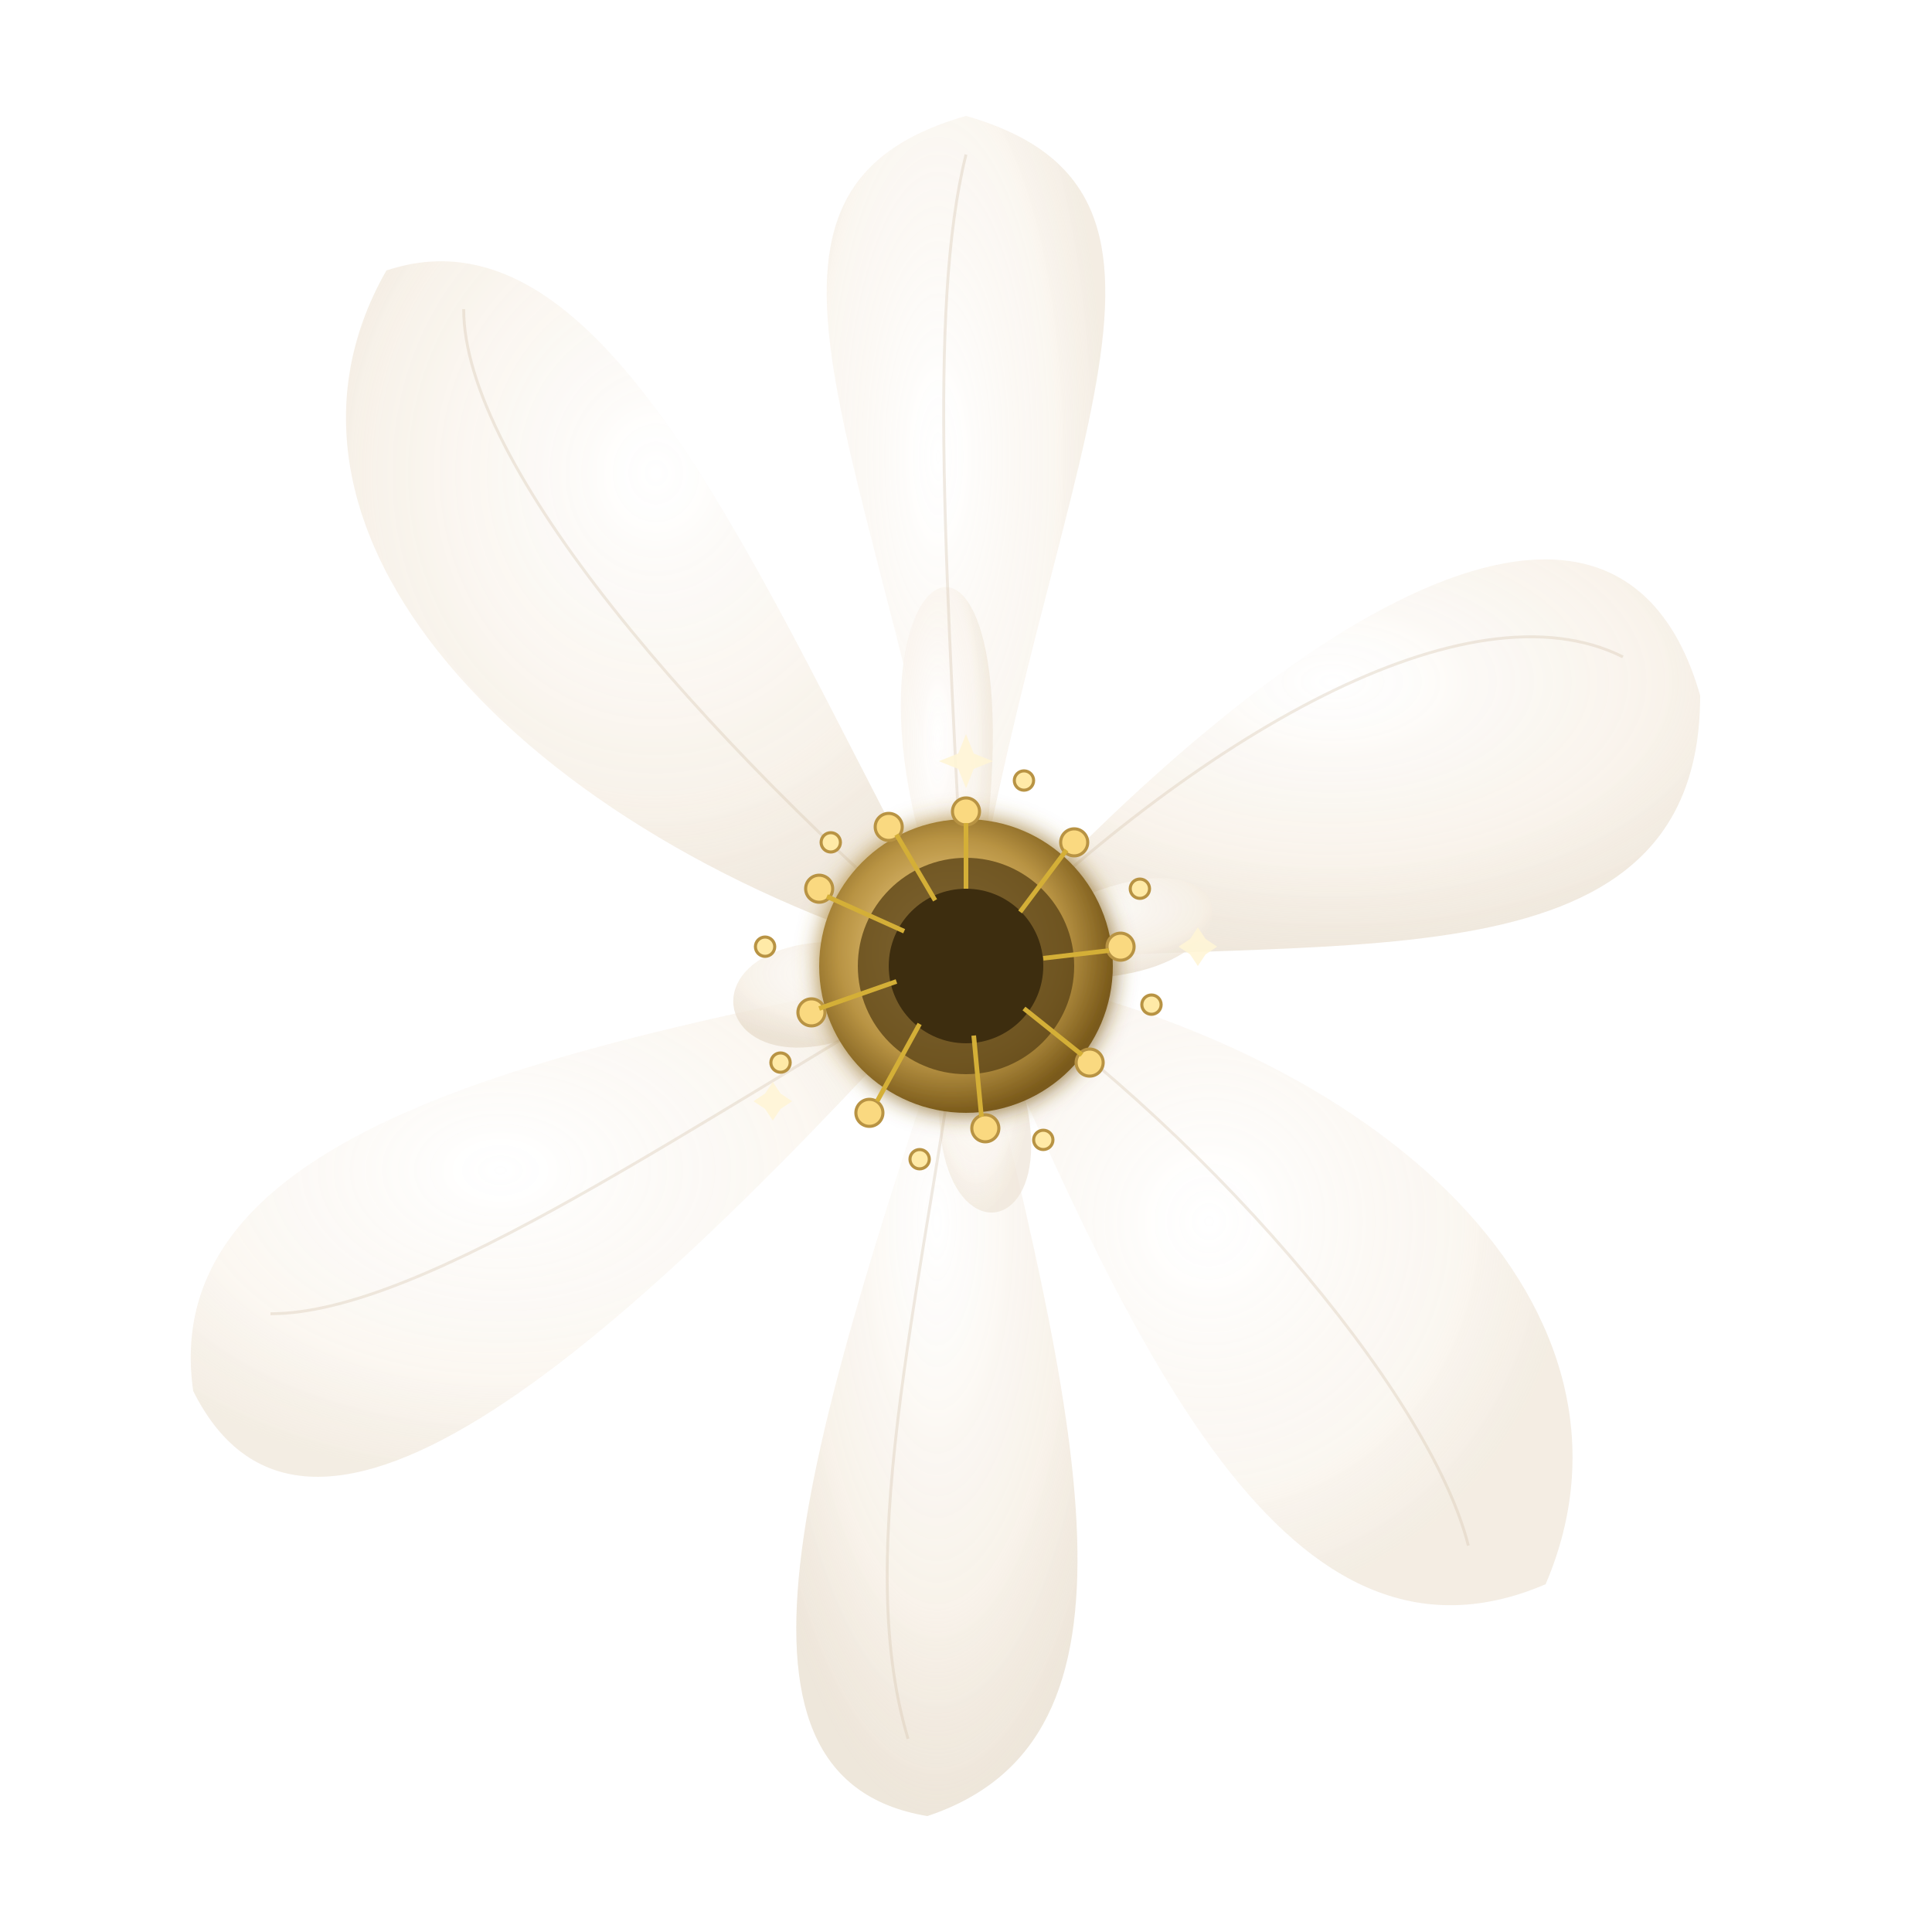
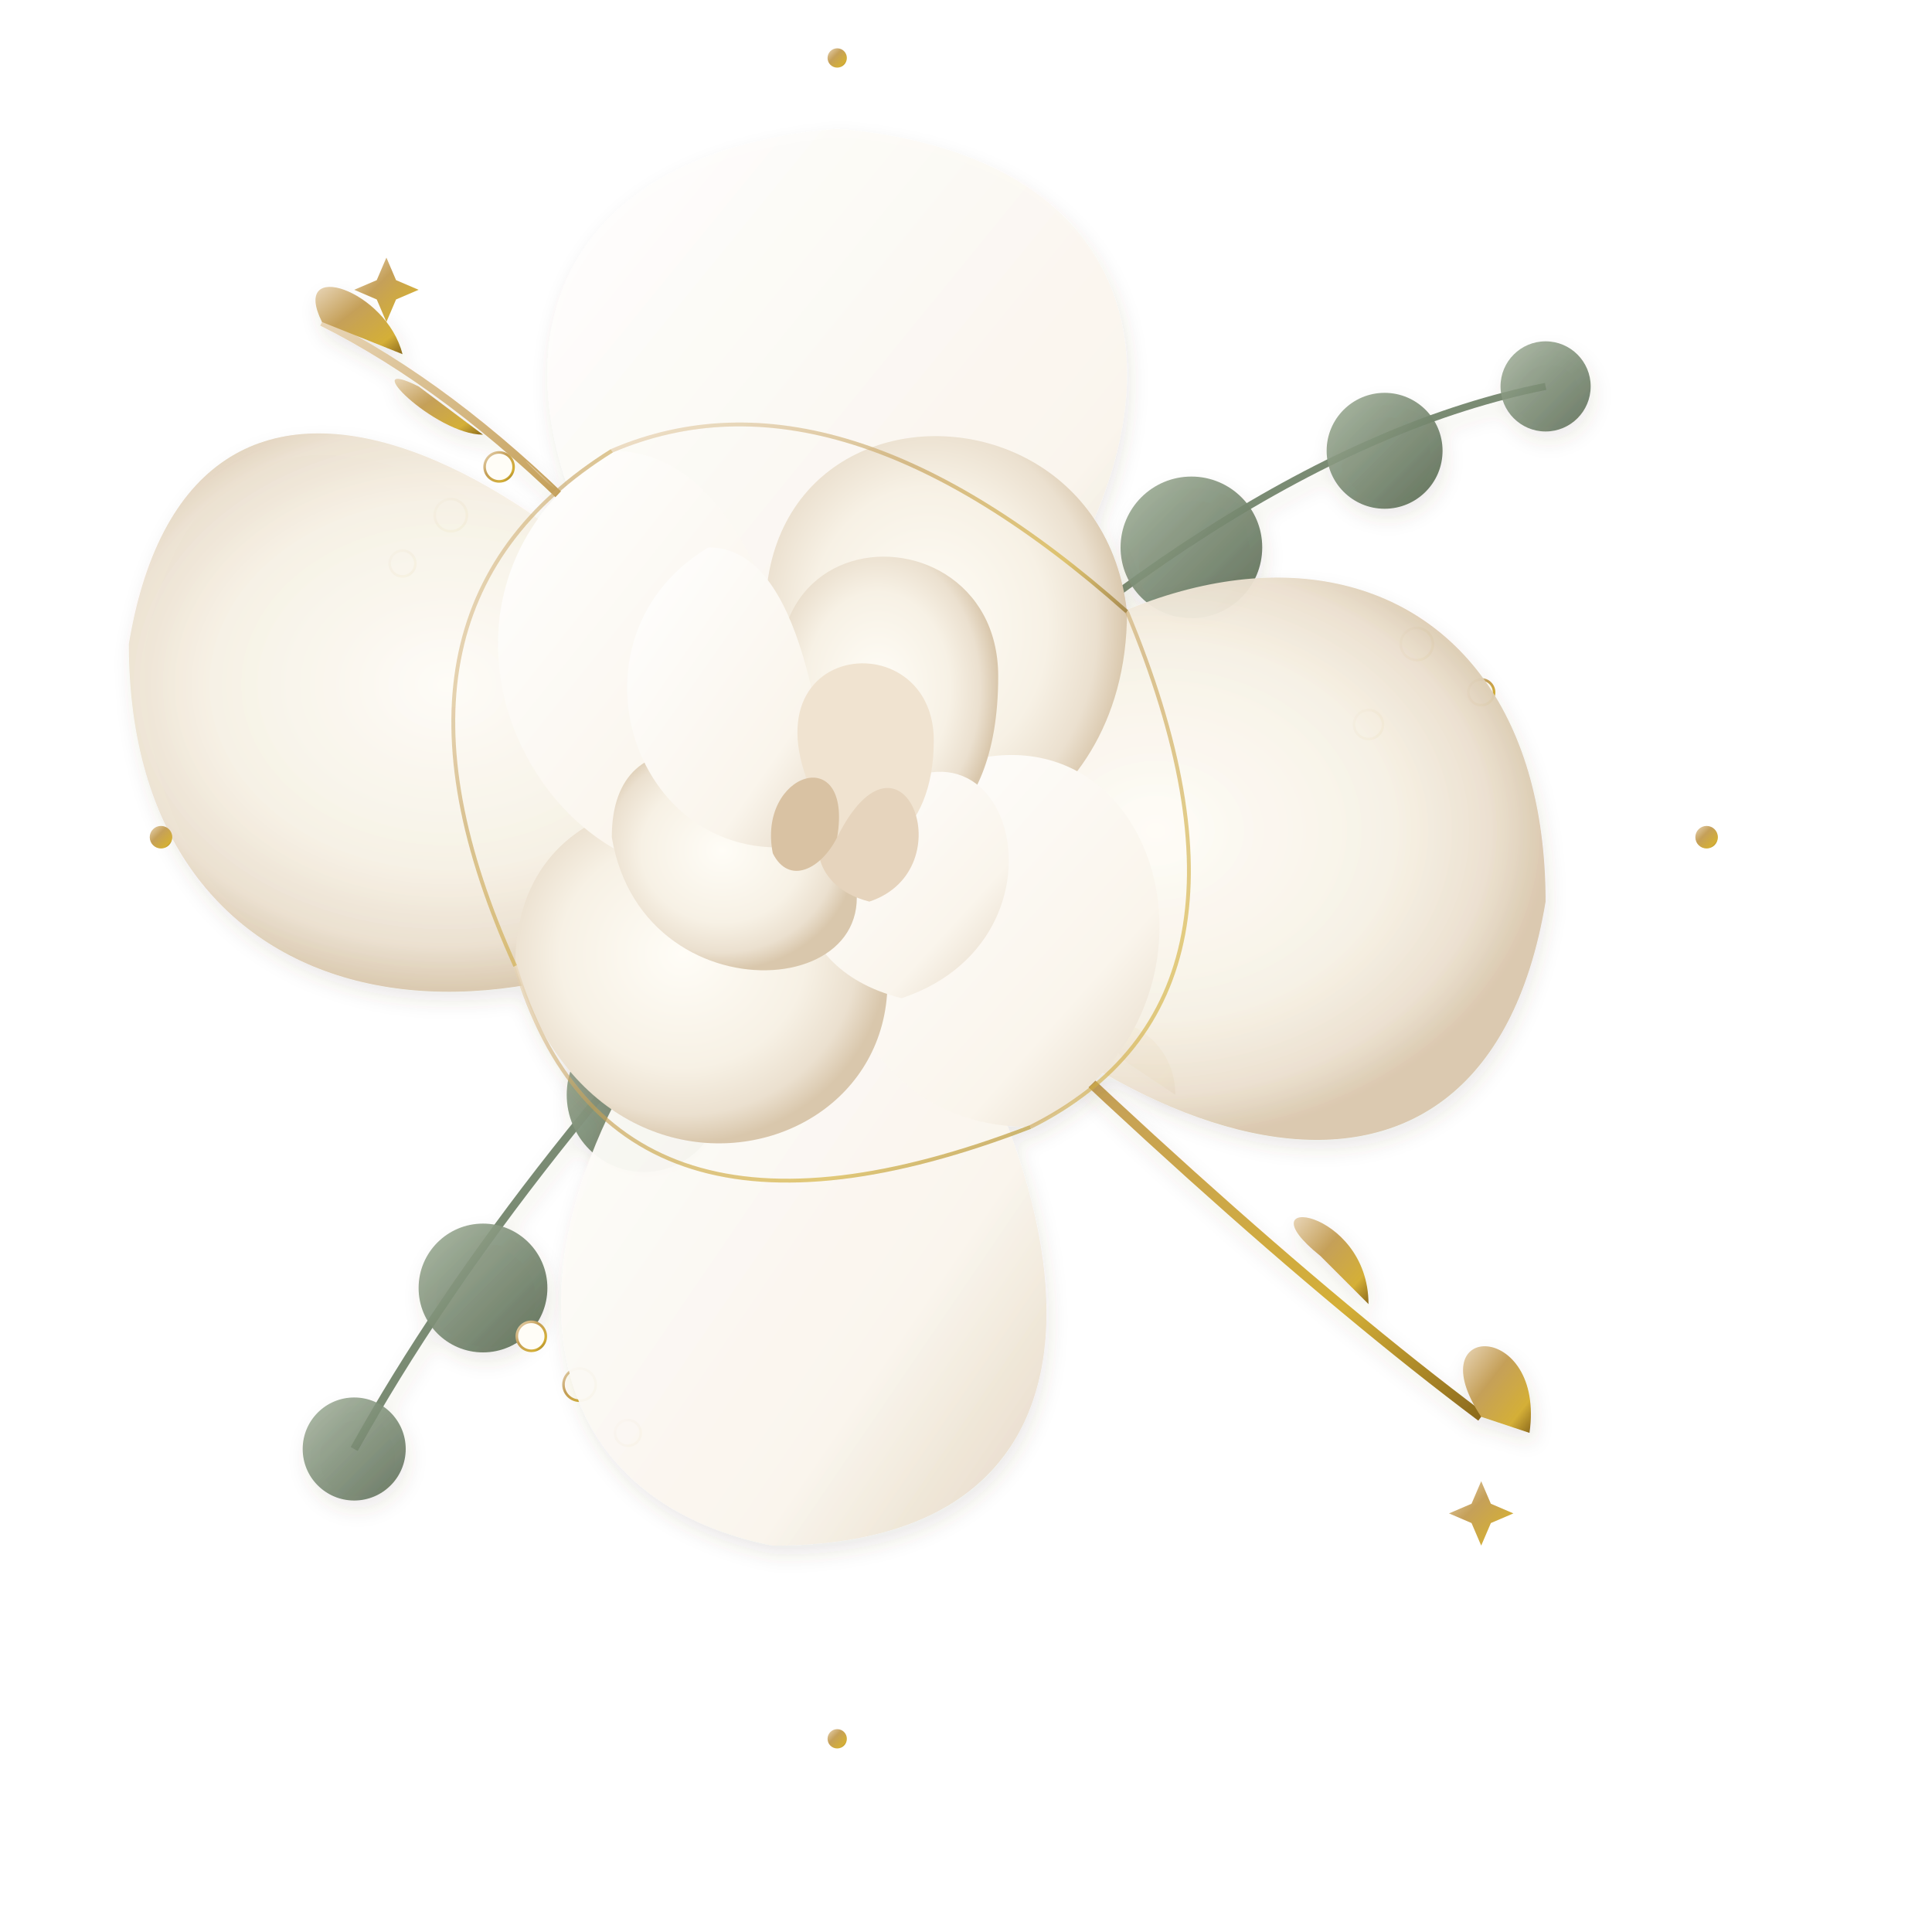
- <svg xmlns="http://www.w3.org/2000/svg" viewBox="0 0 500 500" width="100%" height="100%">
+ <svg xmlns="http://www.w3.org/2000/svg" viewBox="0 0 600 600" width="100%" height="100%">
  <defs>
-     <radialGradient id="petalGrad1" cx="40%" cy="40%" r="60%">
-       <stop offset="0%" stop-color="#FFFFFF" stop-opacity="0.98" />
-       <stop offset="70%" stop-color="#FAF5EE" stop-opacity="0.9" />
-       <stop offset="100%" stop-color="#EFE6D8" stop-opacity="0.75" />
+     <radialGradient id="roseCore" cx="45%" cy="45%" r="55%">
+       <stop offset="0%" stop-color="#FFFDF7" />
+       <stop offset="60%" stop-color="#F7F1E5" />
+       <stop offset="85%" stop-color="#EBE0CF" />
+       <stop offset="100%" stop-color="#D9C7AC" />
    </radialGradient>
-     <radialGradient id="petalGrad2" cx="50%" cy="30%" r="70%">
-       <stop offset="0%" stop-color="#FFFFFF" stop-opacity="0.95" />
-       <stop offset="65%" stop-color="#F7F0E6" stop-opacity="0.88" />
-       <stop offset="100%" stop-color="#E5D9C7" stop-opacity="0.7" />
-     </radialGradient>
-     <radialGradient id="goldCenter" cx="45%" cy="45%" r="55%">
-       <stop offset="0%" stop-color="#FFF3D1" />
-       <stop offset="30%" stop-color="#E5C378" />
-       <stop offset="70%" stop-color="#B89343" />
-       <stop offset="100%" stop-color="#7A5A1B" />
-     </radialGradient>
-     <filter id="goldGlow" x="-20%" y="-20%" width="140%" height="140%">
-       <feGaussianBlur stdDeviation="3" result="blur" />
+     <linearGradient id="petalShadow" x1="0%" y1="0%" x2="100%" y2="100%">
+       <stop offset="0%" stop-color="#FFFFFF" />
+       <stop offset="70%" stop-color="#FAF5EC" />
+       <stop offset="100%" stop-color="#E2D4C0" />
+     </linearGradient>
+     <linearGradient id="goldLeafGrad" x1="0%" y1="0%" x2="100%" y2="100%">
+       <stop offset="0%" stop-color="#E8D5B7" />
+       <stop offset="40%" stop-color="#C5A059" />
+       <stop offset="80%" stop-color="#D4AF37" />
+       <stop offset="100%" stop-color="#8C6A1D" />
+     </linearGradient>
+     <linearGradient id="greenLeafGrad" x1="0%" y1="0%" x2="100%" y2="100%">
+       <stop offset="0%" stop-color="#A3B19B" />
+       <stop offset="50%" stop-color="#7A8B73" />
+       <stop offset="100%" stop-color="#54644D" />
+     </linearGradient>
+     <filter id="petalDepth" x="-20%" y="-20%" width="140%" height="140%">
+       <feDropShadow dx="1" dy="3" stdDeviation="3" flood-color="#57442A" flood-opacity="0.12" />
+     </filter>
+     <filter id="goldGlow" x="-30%" y="-30%" width="160%" height="160%">
+       <feGaussianBlur stdDeviation="2" result="blur" />
      <feComposite in="SourceGraphic" in2="blur" operator="over" />
    </filter>
  </defs>
-   <g class="outer-petals">
-     <path d="M250,250 C230,120 180,50 250,30 C320,50 270,120 250,250 Z" fill="url(#petalGrad1)" opacity="0.95" />
-     <path d="M250,250 C340,150 420,110 440,180 C440,260 340,240 250,250 Z" fill="url(#petalGrad2)" opacity="0.92" />
-     <path d="M250,250 C360,270 430,340 400,410 C330,440 290,340 250,250 Z" fill="url(#petalGrad1)" opacity="0.95" />
-     <path d="M250,250 C280,370 300,450 240,470 C180,460 210,370 250,250 Z" fill="url(#petalGrad2)" opacity="0.93" />
-     <path d="M250,250 C160,350 80,420 50,360 C40,290 150,270 250,250 Z" fill="url(#petalGrad1)" opacity="0.94" />
-     <path d="M250,250 C140,220 60,140 100,70 C160,50 200,160 250,250 Z" fill="url(#petalGrad2)" opacity="0.91" />
+   <g class="floral-foliage" filter="url(#petalDepth)">
+     <path d="M 260,260 Q 180,140 100,100" fill="none" stroke="url(#goldLeafGrad)" stroke-width="2.5" />
+     <path d="M 100,100 C 90,80 120,90 125,110 Z" fill="url(#goldLeafGrad)" />
+     <path d="M 130,120 C 110,110 135,135 150,135 Z" fill="url(#goldLeafGrad)" />
+     <path d="M 170,150 C 150,130 180,160 190,165 Z" fill="url(#goldLeafGrad)" />
+     <path d="M 260,260 Q 380,140 480,120" fill="none" stroke="#7A8B73" stroke-width="2.2" />
+     <circle cx="480" cy="120" r="14" fill="url(#greenLeafGrad)" opacity="0.85" />
+     <circle cx="430" cy="140" r="18" fill="url(#greenLeafGrad)" opacity="0.9" />
+     <circle cx="370" cy="170" r="22" fill="url(#greenLeafGrad)" opacity="0.9" />
+     <path d="M 260,260 Q 380,380 460,440" fill="none" stroke="url(#goldLeafGrad)" stroke-width="3" />
+     <path d="M 460,440 C 440,410 480,410 475,445 Z" fill="url(#goldLeafGrad)" />
+     <path d="M 410,390 C 385,370 425,375 425,405 Z" fill="url(#goldLeafGrad)" />
+     <path d="M 350,330 C 330,310 365,315 365,340 Z" fill="url(#goldLeafGrad)" />
+     <path d="M 260,260 Q 160,360 110,450" fill="none" stroke="#7A8B73" stroke-width="2.5" />
+     <circle cx="110" cy="450" r="16" fill="url(#greenLeafGrad)" opacity="0.85" />
+     <circle cx="150" cy="400" r="20" fill="url(#greenLeafGrad)" opacity="0.9" />
+     <circle cx="200" cy="340" r="24" fill="url(#greenLeafGrad)" opacity="0.95" />
  </g>
-   <g class="inner-petals" opacity="0.96">
-     <path d="M250,250 C200,140 280,100 250,250 Z" fill="url(#petalGrad1)" />
-     <path d="M250,250 C330,190 340,270 250,250 Z" fill="url(#petalGrad2)" />
-     <path d="M250,250 C300,330 220,340 250,250 Z" fill="url(#petalGrad1)" />
-     <path d="M250,250 C180,310 160,220 250,250 Z" fill="url(#petalGrad2)" />
+   <g class="gypsophila" fill="#FFFDF7" stroke="url(#goldLeafGrad)" stroke-width="0.8">
+     <circle cx="140" cy="160" r="5" />
+     <circle cx="125" cy="175" r="4" />
+     <circle cx="155" cy="145" r="4.5" />
+     <circle cx="440" cy="200" r="5" />
+     <circle cx="460" cy="215" r="4" />
+     <circle cx="425" cy="225" r="4.5" />
+     <circle cx="180" cy="430" r="5" />
+     <circle cx="195" cy="445" r="4" />
+     <circle cx="165" cy="415" r="4.5" />
  </g>
-   <g stroke="#D4C3AD" stroke-width="0.75" opacity="0.35" fill="none">
-     <path d="M250,250 C245,150 240,80 250,40" />
-     <path d="M250,250 C310,190 380,150 420,170" />
-     <path d="M250,250 C310,290 370,360 380,400" />
-     <path d="M250,250 C240,330 220,400 235,450" />
-     <path d="M250,250 C180,290 110,340 70,340" />
-     <path d="M250,250 C180,190 120,120 120,80" />
+   <g class="rose-head" filter="url(#petalDepth)">
+     <path d="M 260,260 C 140,160 140,50 260,40 C 380,50 380,160 260,260 Z" fill="url(#petalShadow)" opacity="0.96" />
+     <path d="M 260,260 C 360,140 480,160 480,280 C 460,400 340,360 260,260 Z" fill="url(#roseCore)" opacity="0.95" />
+     <path d="M 260,260 C 340,360 360,480 240,480 C 140,460 160,340 260,260 Z" fill="url(#petalShadow)" opacity="0.96" />
+     <path d="M 260,260 C 160,340 40,320 40,200 C 60,80 180,140 260,260 Z" fill="url(#roseCore)" opacity="0.94" />
+     <path d="M 260,260 C 180,120 340,100 350,190 C 350,260 280,280 260,260 Z" fill="url(#roseCore)" />
+     <path d="M 260,260 C 350,180 400,310 320,350 C 260,350 250,280 260,260 Z" fill="url(#petalShadow)" />
+     <path d="M 260,260 C 320,350 190,400 160,300 C 160,240 230,240 260,260 Z" fill="url(#roseCore)" />
+     <path d="M 260,260 C 180,310 110,190 190,140 C 240,140 250,230 260,260 Z" fill="url(#petalShadow)" />
+     <path d="M 260,260 C 200,160 310,150 310,210 C 310,260 280,270 260,260 Z" fill="url(#roseCore)" />
+     <path d="M 260,260 C 310,200 340,290 280,310 C 240,300 245,260 260,260 Z" fill="url(#petalShadow)" />
+     <path d="M 260,260 C 290,310 200,320 190,260 C 190,220 235,230 260,260 Z" fill="url(#roseCore)" />
+     <path d="M 260,260 C 200,280 170,200 220,170 C 250,170 255,230 260,260 Z" fill="url(#petalShadow)" />
+     <path d="M 260,260 C 220,200 290,190 290,230 C 290,260 270,270 260,260 Z" fill="#F0E3D0" />
+     <path d="M 260,260 C 280,220 300,270 270,280 C 250,275 252,255 260,260 Z" fill="#E6D4BD" />
+     <path d="M 260,260 C 265,230 235,240 240,265 C 245,275 255,270 260,260 Z" fill="#D9C2A3" />
+     <path d="M 190,140 Q 260,110 350,190" fill="none" stroke="url(#goldLeafGrad)" stroke-width="1.2" opacity="0.65" />
+     <path d="M 350,190 Q 400,310 320,350" fill="none" stroke="url(#goldLeafGrad)" stroke-width="1.2" opacity="0.6" />
+     <path d="M 320,350 Q 190,400 160,300" fill="none" stroke="url(#goldLeafGrad)" stroke-width="1.2" opacity="0.65" />
+     <path d="M 160,300 Q 110,190 190,140" fill="none" stroke="url(#goldLeafGrad)" stroke-width="1.2" opacity="0.6" />
  </g>
-   <circle cx="250" cy="250" r="38" fill="url(#goldCenter)" filter="url(#goldGlow)" />
-   <circle cx="250" cy="250" r="28" fill="#5C4518" opacity="0.8" />
-   <circle cx="250" cy="250" r="20" fill="#3D2D0F" />
-   <g fill="#FAD980" stroke="#B89343" stroke-width="0.8">
-     <circle cx="250" cy="210" r="3.5" />
-     <line x1="250" y1="230" x2="250" y2="213" stroke="#D4AF37" stroke-width="1.2" />
-     <circle cx="278" cy="218" r="3.5" />
-     <line x1="264" y1="236" x2="276" y2="220" stroke="#D4AF37" stroke-width="1.2" />
-     <circle cx="290" cy="245" r="3.5" />
-     <line x1="270" y1="248" x2="287" y2="246" stroke="#D4AF37" stroke-width="1.2" />
-     <circle cx="282" cy="275" r="3.5" />
-     <line x1="265" y1="261" x2="280" y2="273" stroke="#D4AF37" stroke-width="1.2" />
-     <circle cx="255" cy="292" r="3.5" />
-     <line x1="252" y1="268" x2="254" y2="289" stroke="#D4AF37" stroke-width="1.2" />
-     <circle cx="225" cy="288" r="3.5" />
-     <line x1="238" y1="265" x2="227" y2="285" stroke="#D4AF37" stroke-width="1.2" />
-     <circle cx="210" cy="262" r="3.5" />
-     <line x1="232" y1="254" x2="212" y2="261" stroke="#D4AF37" stroke-width="1.2" />
-     <circle cx="212" cy="230" r="3.5" />
-     <line x1="234" y1="241" x2="214" y2="232" stroke="#D4AF37" stroke-width="1.2" />
-     <circle cx="230" cy="214" r="3.5" />
-     <line x1="242" y1="233" x2="232" y2="216" stroke="#D4AF37" stroke-width="1.2" />
-     <circle cx="265" cy="202" r="2.5" fill="#FFEAA7" />
-     <circle cx="295" cy="230" r="2.5" fill="#FFEAA7" />
-     <circle cx="298" cy="260" r="2.5" fill="#FFEAA7" />
-     <circle cx="270" cy="295" r="2.5" fill="#FFEAA7" />
-     <circle cx="238" cy="300" r="2.5" fill="#FFEAA7" />
-     <circle cx="202" cy="275" r="2.5" fill="#FFEAA7" />
-     <circle cx="198" cy="245" r="2.5" fill="#FFEAA7" />
-     <circle cx="215" cy="218" r="2.5" fill="#FFEAA7" />
-   </g>
-   <g fill="#FFF5D6" opacity="0.9">
-     <polygon points="250,190 252,195 257,197 252,199 250,204 248,199 243,197 248,195" />
-     <polygon points="310,240 312,243 315,245 312,247 310,250 308,247 305,245 308,243" />
-     <polygon points="200,280 202,283 205,285 202,287 200,290 198,287 195,285 198,283" />
+   <g fill="url(#goldLeafGrad)" stroke="none">
+     <circle cx="260" cy="18" r="3" />
+     <circle cx="530" cy="260" r="3.5" />
+     <circle cx="260" cy="540" r="3" />
+     <circle cx="50" cy="260" r="3.5" />
+     <polygon points="120,80 123,87 130,90 123,93 120,100 117,93 110,90 117,87" />
+     <polygon points="460,460 463,467 470,470 463,473 460,480 457,473 450,470 457,467" />
  </g>
</svg>
